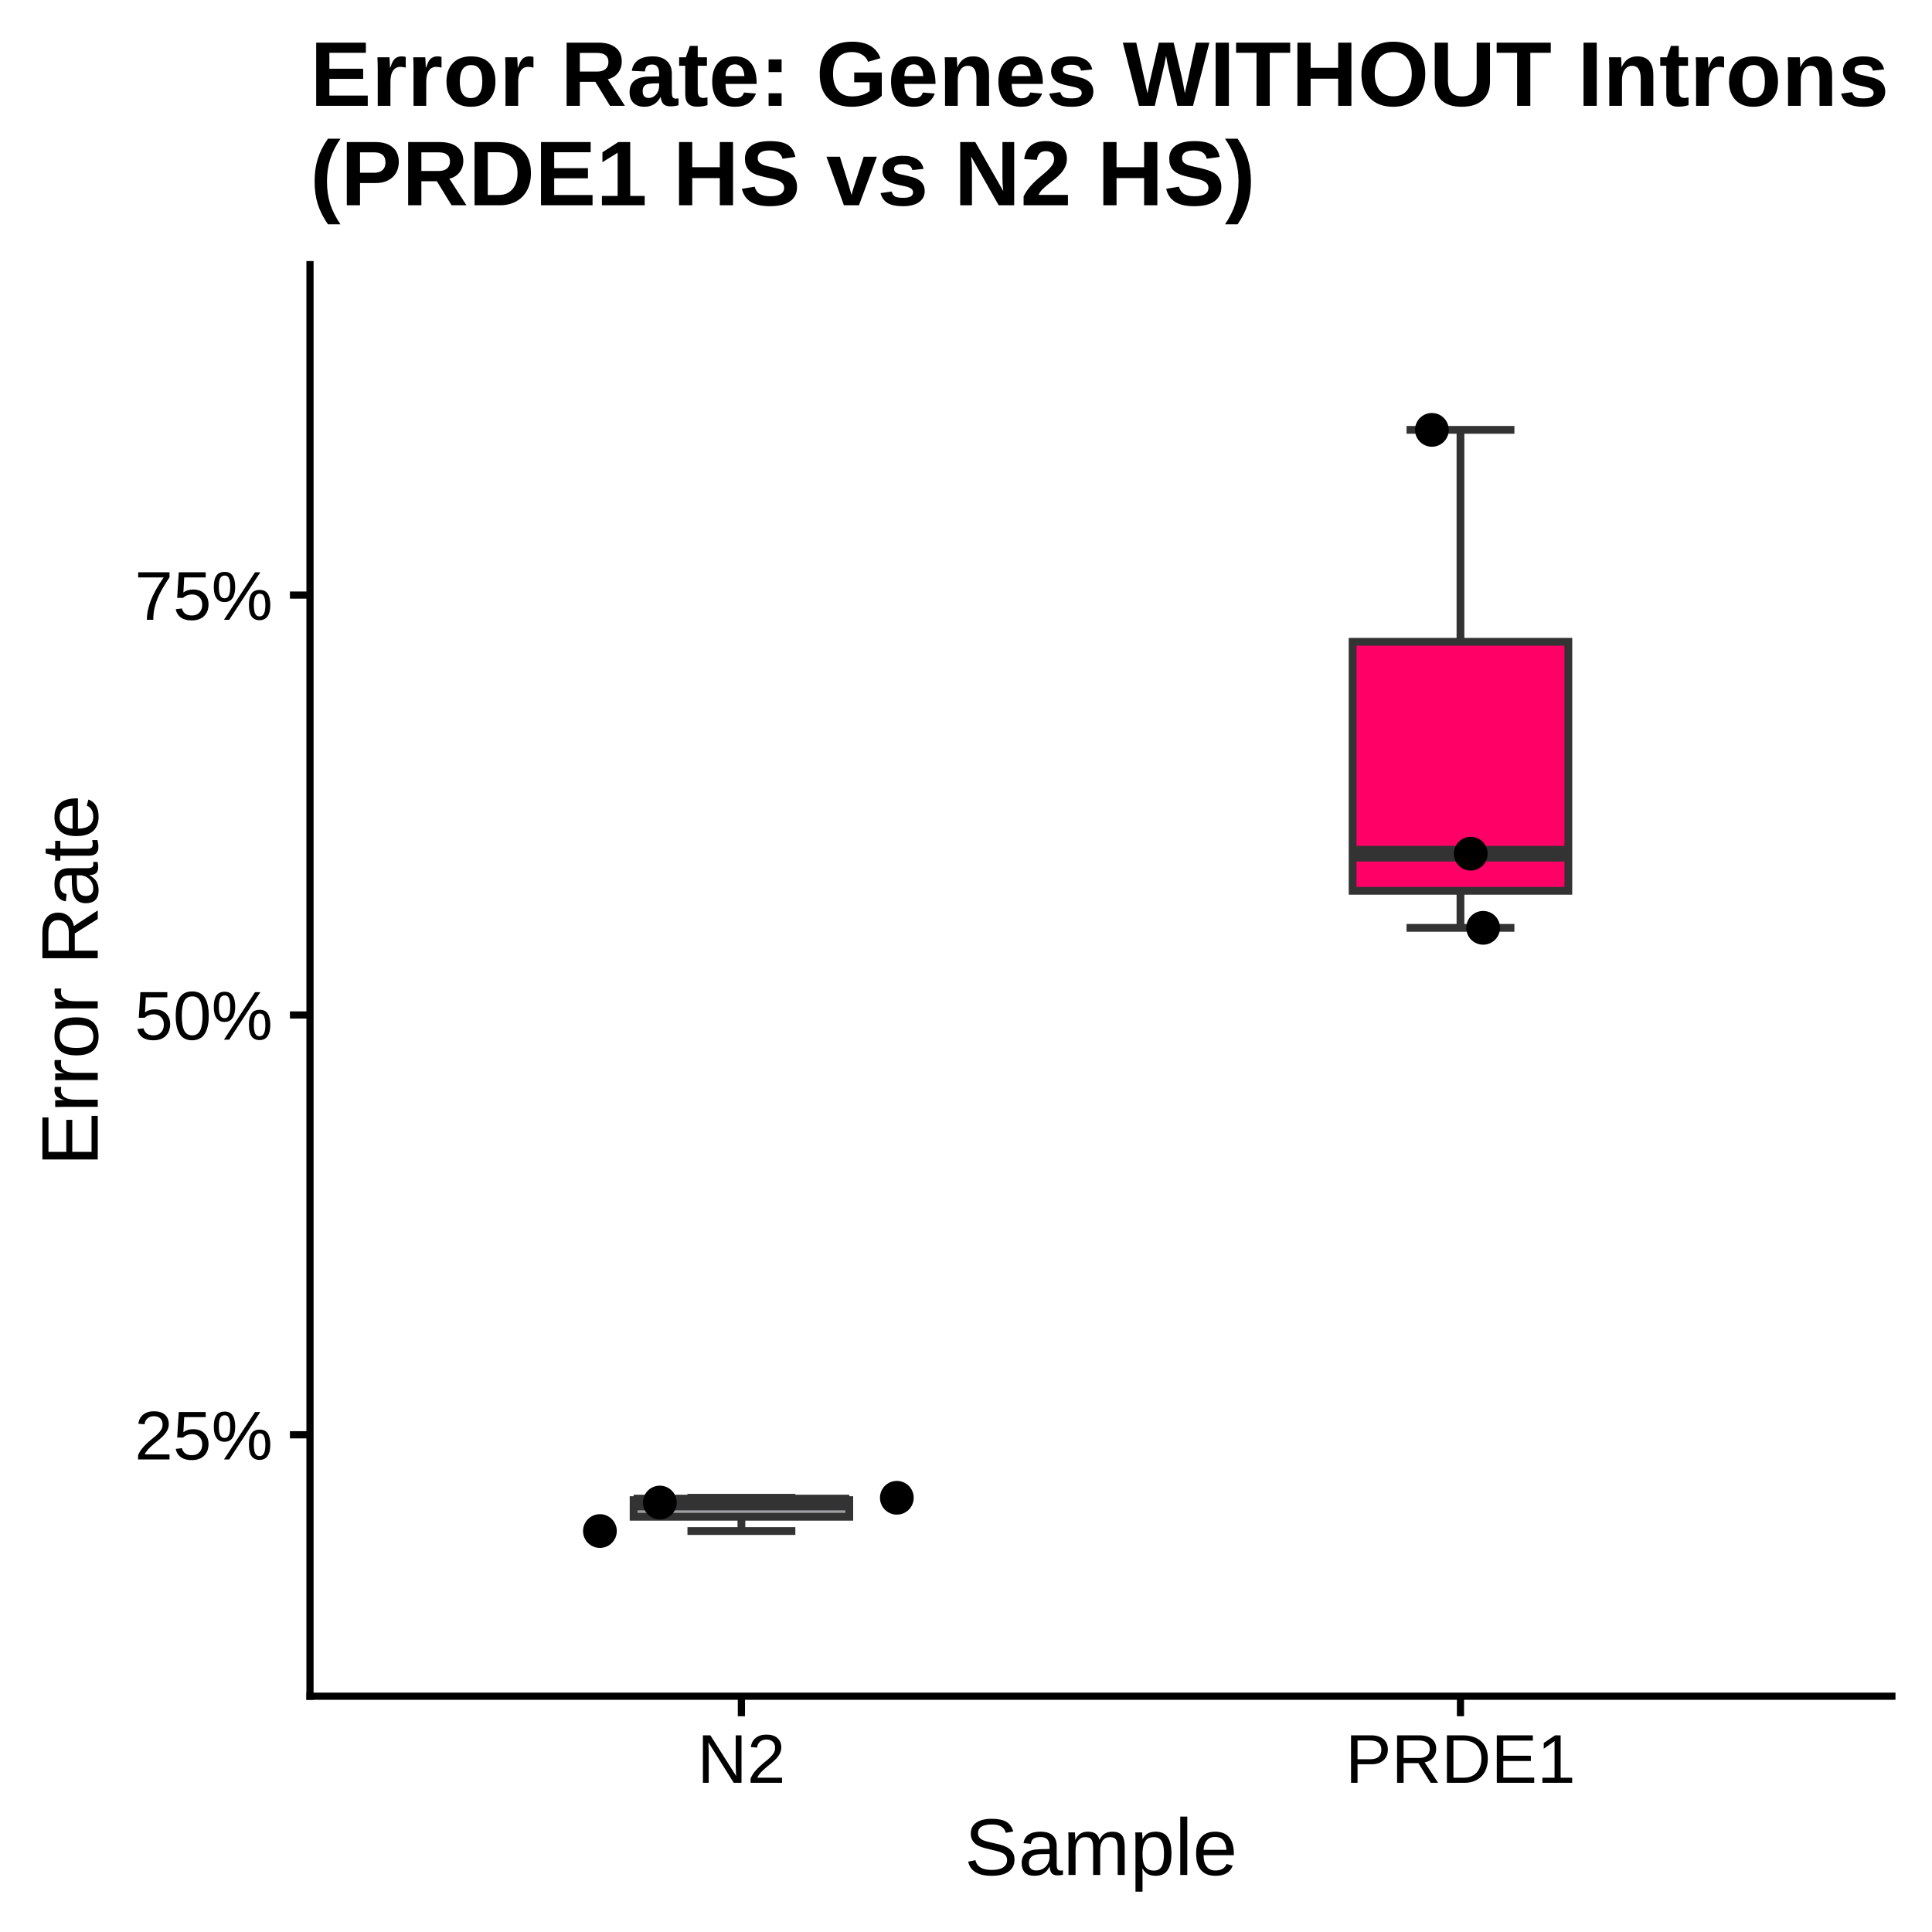
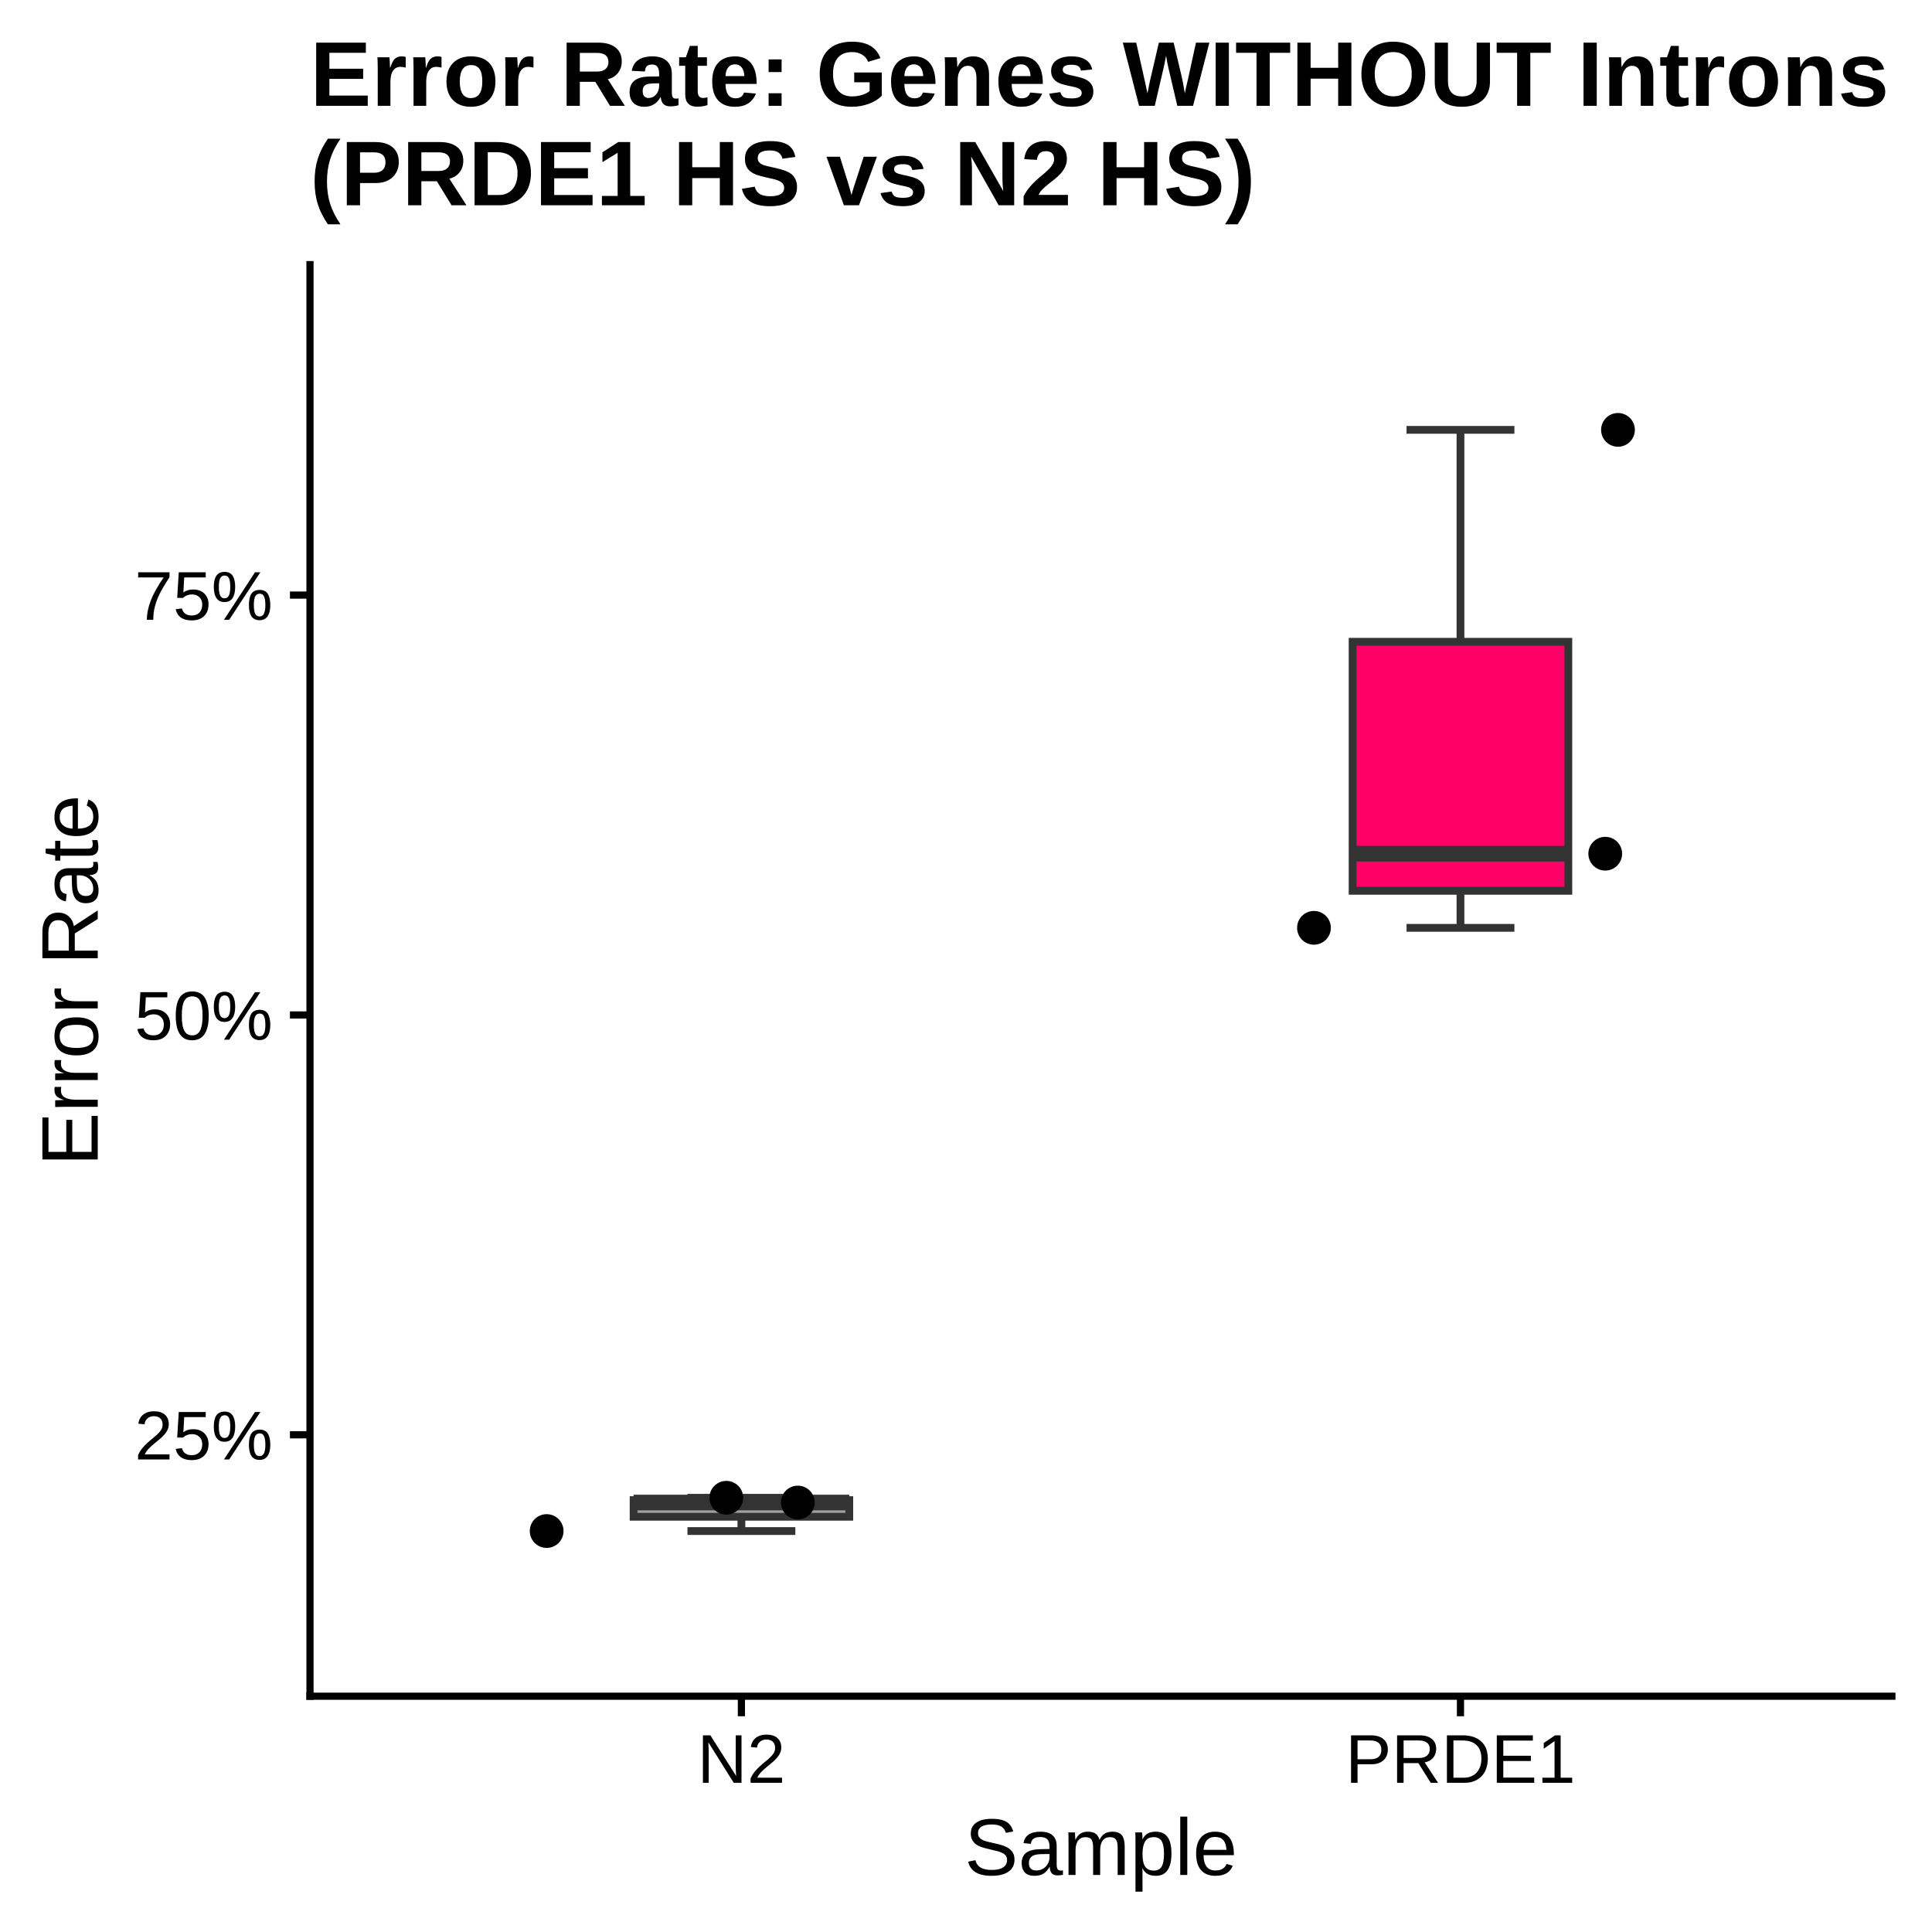
<svg xmlns="http://www.w3.org/2000/svg" class="svglite" width="288.00pt" height="288.00pt" viewBox="0 0 288.00 288.00">
  <defs>
    <style type="text/css">
    .svglite line, .svglite polyline, .svglite polygon, .svglite path, .svglite rect, .svglite circle {
      fill: none;
      stroke: #000000;
      stroke-linecap: round;
      stroke-linejoin: round;
      stroke-miterlimit: 10.00;
    }
    .svglite text {
      white-space: pre;
    }
  </style>
  </defs>
  <rect width="100%" height="100%" style="stroke: none; fill: none;" />
  <defs>
    <clipPath id="cpMC4wMHwyODguMDB8MC4wMHwyODguMDA=">
      <rect x="0.00" y="0.00" width="288.00" height="288.00" />
    </clipPath>
  </defs>
  <g clip-path="url(#cpMC4wMHwyODguMDB8MC4wMHwyODguMDA=)">
</g>
  <defs>
    <clipPath id="cpNDYuMjF8MjgyLjAyfDM5LjQ1fDI1Mi44NQ==">
      <rect x="46.21" y="39.45" width="235.81" height="213.39" />
    </clipPath>
  </defs>
  <g clip-path="url(#cpNDYuMjF8MjgyLjAyfDM5LjQ1fDI1Mi44NQ==)">
    <line x1="102.48" y1="223.27" x2="118.56" y2="223.27" style="stroke-width: 1.16; stroke: #333333; stroke-linecap: butt;" />
    <line x1="102.48" y1="228.23" x2="118.56" y2="228.23" style="stroke-width: 1.16; stroke: #333333; stroke-linecap: butt;" />
    <line x1="110.52" y1="223.62" x2="110.52" y2="223.27" style="stroke-width: 1.16; stroke: #333333; stroke-linecap: butt;" />
    <line x1="110.52" y1="226.10" x2="110.52" y2="228.23" style="stroke-width: 1.16; stroke: #333333; stroke-linecap: butt;" />
    <polygon points="94.45,223.62 94.45,226.10 126.60,226.10 126.60,223.62 94.45,223.62 " style="stroke-width: 1.16; stroke: #333333; stroke-linecap: butt; stroke-linejoin: miter; fill: #A0A0A4;" />
    <line x1="94.45" y1="223.98" x2="126.60" y2="223.98" style="stroke-width: 2.33; stroke: #333333; stroke-linecap: butt; stroke-linejoin: miter;" />
    <line x1="209.67" y1="64.08" x2="225.75" y2="64.08" style="stroke-width: 1.16; stroke: #333333; stroke-linecap: butt;" />
    <line x1="209.67" y1="138.31" x2="225.75" y2="138.31" style="stroke-width: 1.16; stroke: #333333; stroke-linecap: butt;" />
    <line x1="217.71" y1="95.67" x2="217.71" y2="64.08" style="stroke-width: 1.16; stroke: #333333; stroke-linecap: butt;" />
    <line x1="217.71" y1="132.79" x2="217.71" y2="138.31" style="stroke-width: 1.16; stroke: #333333; stroke-linecap: butt;" />
    <polygon points="201.63,95.67 201.63,132.79 233.79,132.79 233.79,95.67 201.63,95.67 " style="stroke-width: 1.16; stroke: #333333; stroke-linecap: butt; stroke-linejoin: miter; fill: #FF0066;" />
    <line x1="201.63" y1="127.26" x2="233.79" y2="127.26" style="stroke-width: 2.33; stroke: #333333; stroke-linecap: butt; stroke-linejoin: miter;" />
-     <circle cx="133.69" cy="223.27" r="2.13" style="stroke-width: 0.77; fill: #000000;" />
-     <circle cx="89.43" cy="228.23" r="2.13" style="stroke-width: 0.77; fill: #000000;" />
-     <circle cx="98.36" cy="223.98" r="2.13" style="stroke-width: 0.77; fill: #000000;" />
-     <circle cx="221.09" cy="138.31" r="2.13" style="stroke-width: 0.77; fill: #000000;" />
-     <circle cx="213.45" cy="64.08" r="2.13" style="stroke-width: 0.77; fill: #000000;" />
-     <circle cx="219.24" cy="127.26" r="2.13" style="stroke-width: 0.77; fill: #000000;" />
+     <circle cx="108.27" cy="223.27" r="2.13" style="stroke-width: 0.77; fill: #000000;" />
+     <circle cx="81.49" cy="228.23" r="2.13" style="stroke-width: 0.77; fill: #000000;" />
+     <circle cx="118.93" cy="223.98" r="2.13" style="stroke-width: 0.77; fill: #000000;" />
+     <circle cx="195.87" cy="138.31" r="2.13" style="stroke-width: 0.77; fill: #000000;" />
+     <circle cx="241.19" cy="64.08" r="2.13" style="stroke-width: 0.77; fill: #000000;" />
+     <circle cx="239.29" cy="127.26" r="2.13" style="stroke-width: 0.77; fill: #000000;" />
  </g>
  <g clip-path="url(#cpMC4wMHwyODguMDB8MC4wMHwyODguMDA=)">
    <polyline points="46.21,252.85 46.21,39.45 " style="stroke-width: 1.07; stroke-linecap: square;" />
    <text x="40.66" y="217.56" text-anchor="end" style="font-size: 10.29px; font-family: &quot;Arial&quot;;" textLength="20.58px" lengthAdjust="spacingAndGlyphs">25%</text>
    <text x="40.66" y="154.98" text-anchor="end" style="font-size: 10.29px; font-family: &quot;Arial&quot;;" textLength="20.58px" lengthAdjust="spacingAndGlyphs">50%</text>
    <text x="40.66" y="92.39" text-anchor="end" style="font-size: 10.29px; font-family: &quot;Arial&quot;;" textLength="20.58px" lengthAdjust="spacingAndGlyphs">75%</text>
    <polyline points="43.22,213.88 46.21,213.88 " style="stroke-width: 1.07; stroke-linecap: butt;" />
    <polyline points="43.22,151.30 46.21,151.30 " style="stroke-width: 1.07; stroke-linecap: butt;" />
    <polyline points="43.22,88.71 46.21,88.71 " style="stroke-width: 1.07; stroke-linecap: butt;" />
    <polyline points="46.21,252.85 282.02,252.85 " style="stroke-width: 1.07; stroke-linecap: square;" />
    <polyline points="110.52,255.84 110.52,252.85 " style="stroke-width: 1.07; stroke-linecap: butt;" />
    <polyline points="217.71,255.84 217.71,252.85 " style="stroke-width: 1.07; stroke-linecap: butt;" />
    <text x="110.52" y="265.76" text-anchor="middle" style="font-size: 10.29px; font-family: &quot;Arial&quot;;" textLength="13.14px" lengthAdjust="spacingAndGlyphs">N2</text>
    <text x="217.71" y="265.76" text-anchor="middle" style="font-size: 10.29px; font-family: &quot;Arial&quot;;" textLength="34.27px" lengthAdjust="spacingAndGlyphs">PRDE1</text>
    <text x="164.12" y="279.50" text-anchor="middle" style="font-size: 12.00px; font-family: &quot;Arial&quot;;" textLength="40.69px" lengthAdjust="spacingAndGlyphs">Sample</text>
    <text transform="translate(14.57,146.15) rotate(-90)" text-anchor="middle" style="font-size: 12.00px; font-family: &quot;Arial&quot;;" textLength="55.35px" lengthAdjust="spacingAndGlyphs">Error Rate</text>
    <text x="46.21" y="15.78" style="font-size: 13.71px; font-weight: bold; font-family: &quot;Arial&quot;;" textLength="235.22px" lengthAdjust="spacingAndGlyphs">Error Rate: Genes WITHOUT Introns</text>
    <text x="46.21" y="30.60" style="font-size: 13.71px; font-weight: bold; font-family: &quot;Arial&quot;;" textLength="140.85px" lengthAdjust="spacingAndGlyphs">(PRDE1 HS vs N2 HS)</text>
  </g>
</svg>
